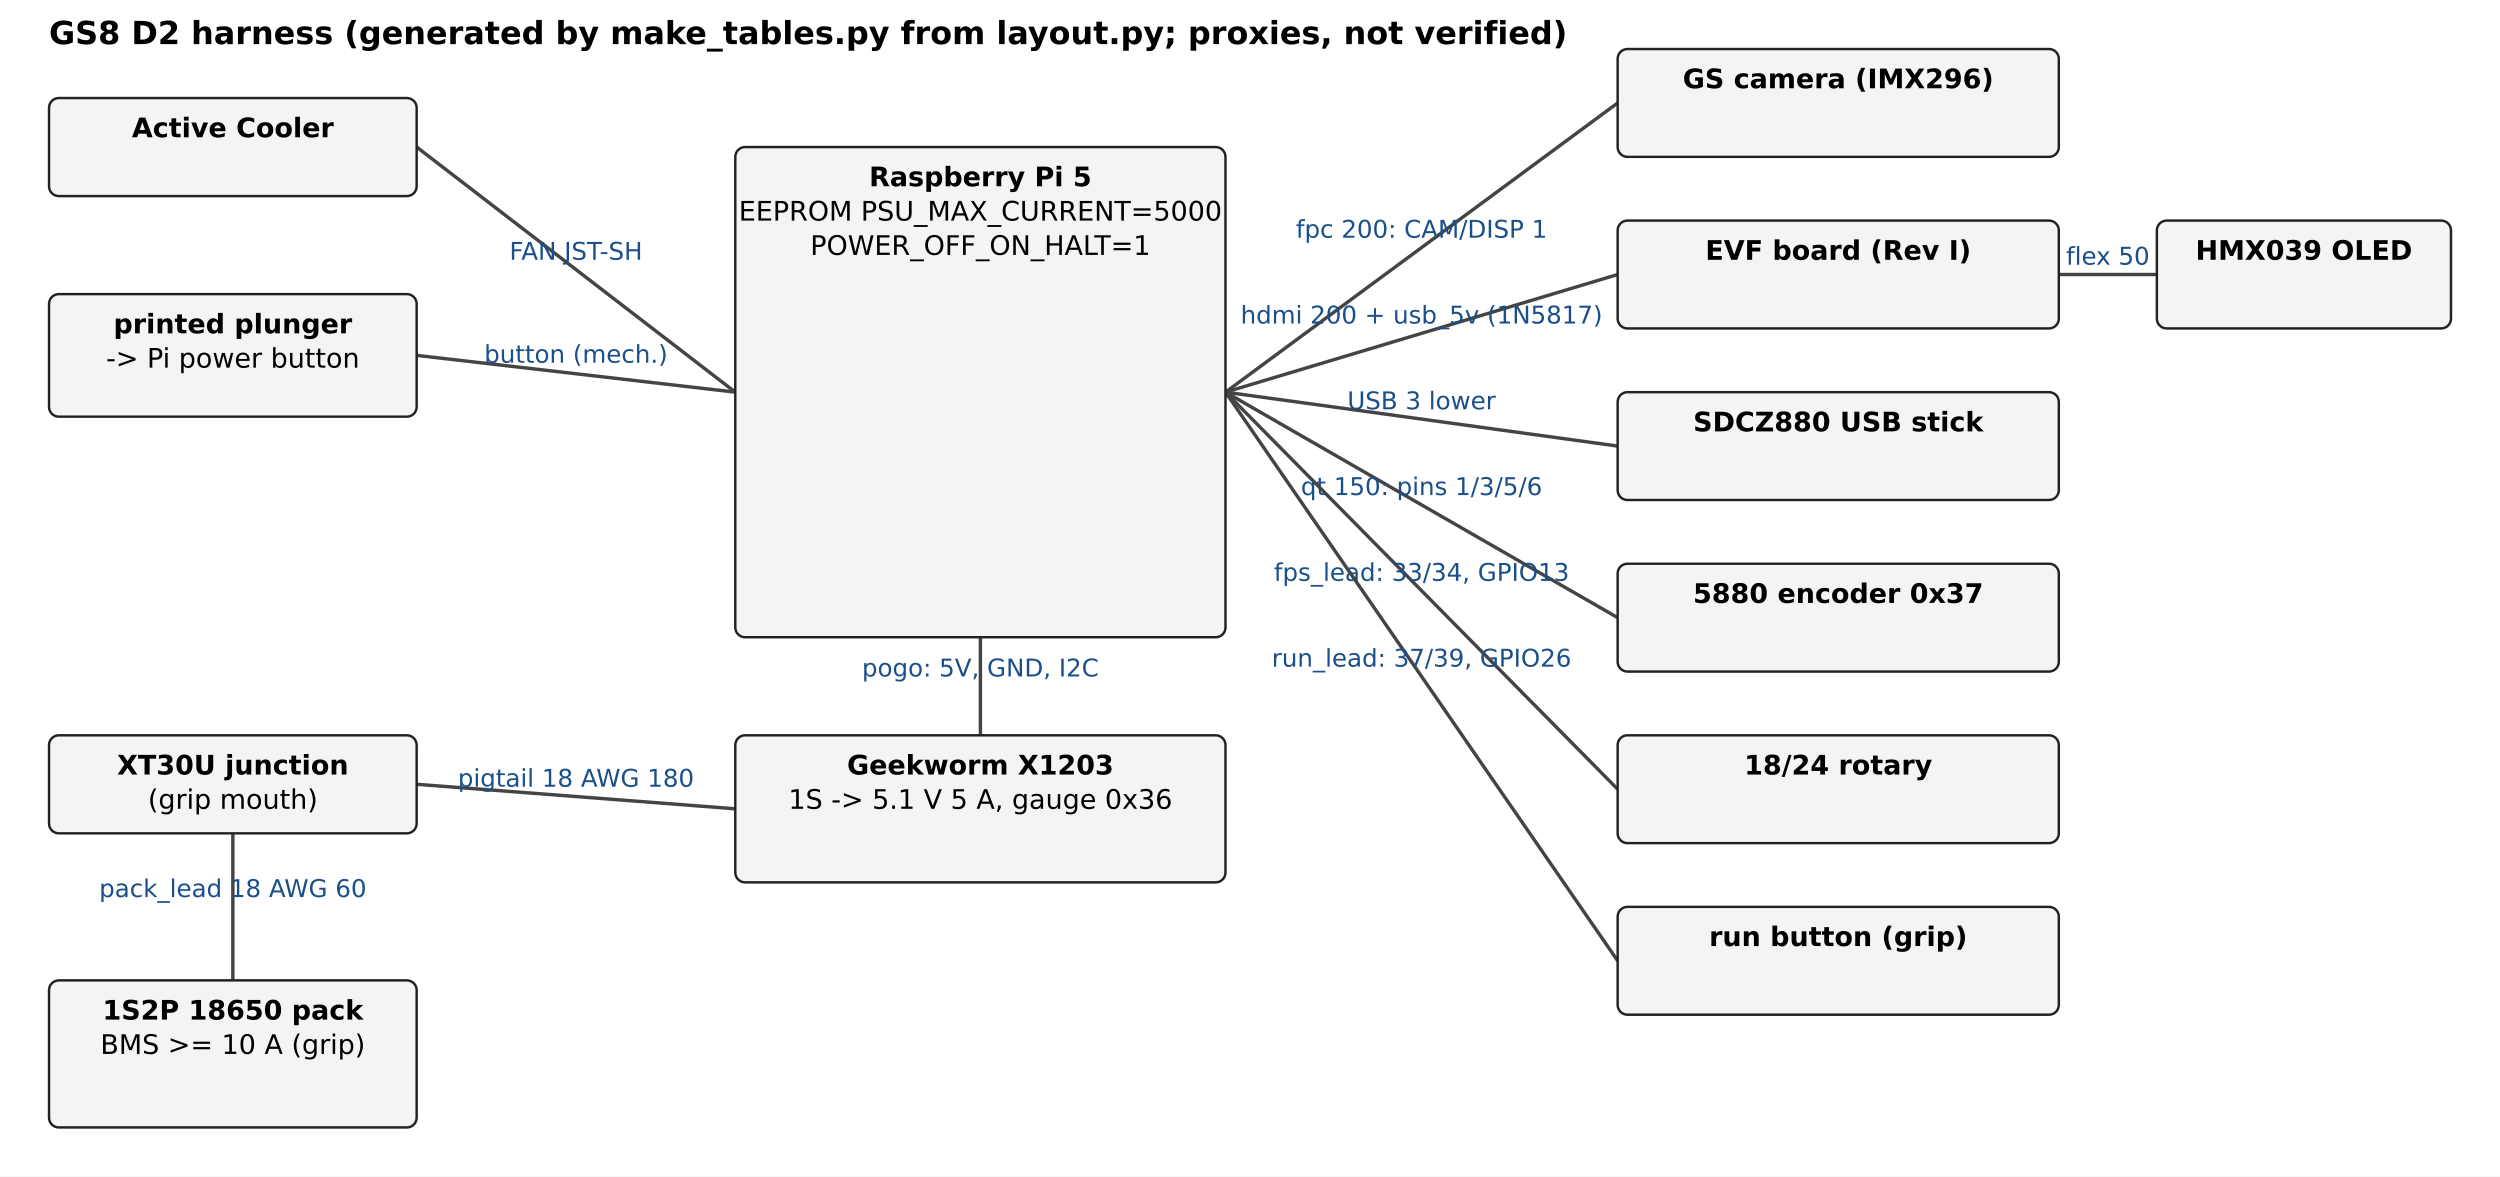
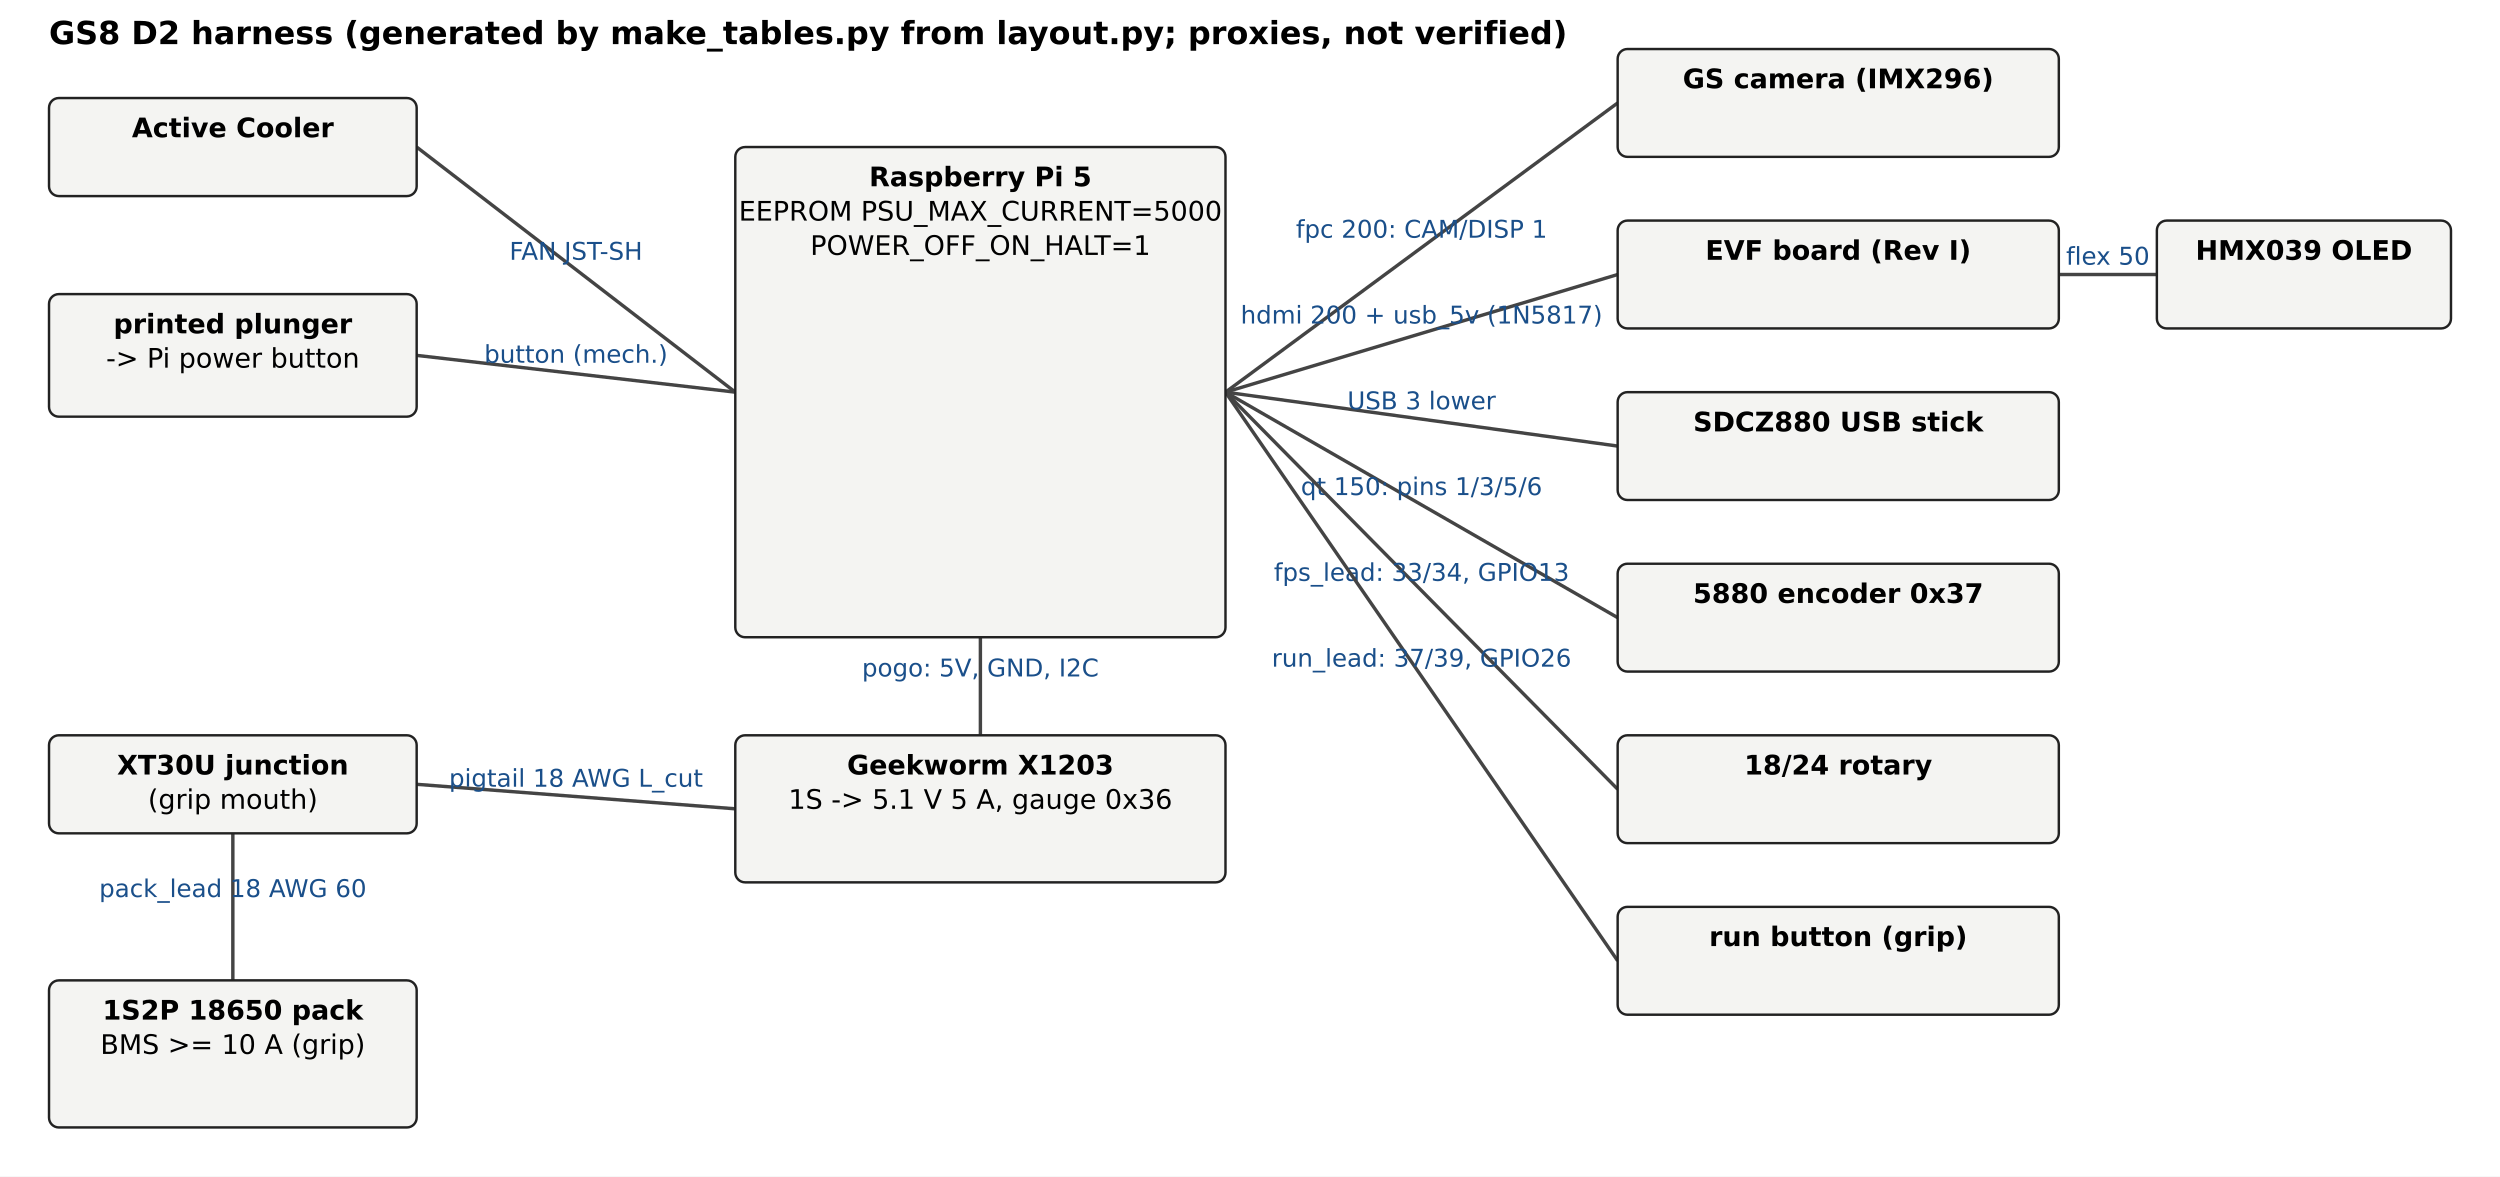
<svg xmlns="http://www.w3.org/2000/svg" viewBox="0 0 1020 480" font-family="DejaVu Sans, Arial, sans-serif" font-size="11">
  <rect width="1020" height="480" fill="#ffffff" />
  <text x="20" y="18" font-size="13" font-weight="bold">GS8 D2 harness (generated by make_tables.py from layout.py; proxies, not verified)</text>
  <line x1="95" y1="400" x2="95" y2="340" stroke="#444" stroke-width="1.4" />
  <text x="95" y="366" fill="#1a4f8a" font-size="10" text-anchor="middle">pack_lead 18 AWG 60</text>
  <line x1="170" y1="320" x2="300" y2="330" stroke="#444" stroke-width="1.4" />
-   <text x="235" y="321" fill="#1a4f8a" font-size="10" text-anchor="middle">pigtail 18 AWG 180</text>
+   <text x="235" y="321" fill="#1a4f8a" font-size="10" text-anchor="middle">pigtail 18 AWG L_cut</text>
  <line x1="400" y1="300" x2="400" y2="260" stroke="#444" stroke-width="1.4" />
  <text x="400" y="276" fill="#1a4f8a" font-size="10" text-anchor="middle">pogo: 5V, GND, I2C</text>
  <line x1="170" y1="145" x2="300" y2="160" stroke="#444" stroke-width="1.4" />
  <text x="235" y="148" fill="#1a4f8a" font-size="10" text-anchor="middle">button (mech.)</text>
  <line x1="170" y1="60" x2="300" y2="160" stroke="#444" stroke-width="1.4" />
  <text x="235" y="106" fill="#1a4f8a" font-size="10" text-anchor="middle">FAN JST-SH</text>
  <line x1="500" y1="160" x2="660" y2="42" stroke="#444" stroke-width="1.4" />
  <text x="580" y="97" fill="#1a4f8a" font-size="10" text-anchor="middle">fpc 200: CAM/DISP 1</text>
  <line x1="500" y1="160" x2="660" y2="112" stroke="#444" stroke-width="1.4" />
  <text x="580" y="132" fill="#1a4f8a" font-size="10" text-anchor="middle">hdmi 200 + usb_5v (1N5817)</text>
  <line x1="840" y1="112" x2="880" y2="112" stroke="#444" stroke-width="1.4" />
  <text x="860" y="108" fill="#1a4f8a" font-size="10" text-anchor="middle">flex 50</text>
  <line x1="500" y1="160" x2="660" y2="182" stroke="#444" stroke-width="1.4" />
  <text x="580" y="167" fill="#1a4f8a" font-size="10" text-anchor="middle">USB 3 lower</text>
  <line x1="500" y1="160" x2="660" y2="252" stroke="#444" stroke-width="1.4" />
  <text x="580" y="202" fill="#1a4f8a" font-size="10" text-anchor="middle">qt 150: pins 1/3/5/6</text>
  <line x1="500" y1="160" x2="660" y2="322" stroke="#444" stroke-width="1.4" />
  <text x="580" y="237" fill="#1a4f8a" font-size="10" text-anchor="middle">fps_lead: 33/34, GPIO13</text>
  <line x1="500" y1="160" x2="660" y2="392" stroke="#444" stroke-width="1.4" />
  <text x="580" y="272" fill="#1a4f8a" font-size="10" text-anchor="middle">run_lead: 37/39, GPIO26</text>
  <rect x="20" y="400" width="150" height="60" rx="4" fill="#f4f4f2" stroke="#222" />
  <text x="95" y="416" text-anchor="middle" font-weight="bold">1S2P 18650 pack</text>
  <text x="95" y="430" text-anchor="middle">BMS &gt;= 10 A (grip)</text>
  <rect x="20" y="300" width="150" height="40" rx="4" fill="#f4f4f2" stroke="#222" />
  <text x="95" y="316" text-anchor="middle" font-weight="bold">XT30U junction</text>
  <text x="95" y="330" text-anchor="middle">(grip mouth)</text>
  <rect x="300" y="300" width="200" height="60" rx="4" fill="#f4f4f2" stroke="#222" />
  <text x="400" y="316" text-anchor="middle" font-weight="bold">Geekworm X1203</text>
  <text x="400" y="330" text-anchor="middle">1S -&gt; 5.1 V 5 A, gauge 0x36</text>
  <rect x="300" y="60" width="200" height="200" rx="4" fill="#f4f4f2" stroke="#222" />
  <text x="400" y="76" text-anchor="middle" font-weight="bold">Raspberry Pi 5</text>
  <text x="400" y="90" text-anchor="middle">EEPROM PSU_MAX_CURRENT=5000</text>
  <text x="400" y="104" text-anchor="middle">POWER_OFF_ON_HALT=1</text>
  <rect x="20" y="120" width="150" height="50" rx="4" fill="#f4f4f2" stroke="#222" />
  <text x="95" y="136" text-anchor="middle" font-weight="bold">printed plunger</text>
  <text x="95" y="150" text-anchor="middle">-&gt; Pi power button</text>
  <rect x="20" y="40" width="150" height="40" rx="4" fill="#f4f4f2" stroke="#222" />
  <text x="95" y="56" text-anchor="middle" font-weight="bold">Active Cooler</text>
  <rect x="660" y="20" width="180" height="44" rx="4" fill="#f4f4f2" stroke="#222" />
  <text x="750" y="36" text-anchor="middle" font-weight="bold">GS camera (IMX296)</text>
  <rect x="660" y="90" width="180" height="44" rx="4" fill="#f4f4f2" stroke="#222" />
  <text x="750" y="106" text-anchor="middle" font-weight="bold">EVF board (Rev I)</text>
  <rect x="880" y="90" width="120" height="44" rx="4" fill="#f4f4f2" stroke="#222" />
  <text x="940" y="106" text-anchor="middle" font-weight="bold">HMX039 OLED</text>
  <rect x="660" y="160" width="180" height="44" rx="4" fill="#f4f4f2" stroke="#222" />
  <text x="750" y="176" text-anchor="middle" font-weight="bold">SDCZ880 USB stick</text>
  <rect x="660" y="230" width="180" height="44" rx="4" fill="#f4f4f2" stroke="#222" />
  <text x="750" y="246" text-anchor="middle" font-weight="bold">5880 encoder 0x37</text>
  <rect x="660" y="300" width="180" height="44" rx="4" fill="#f4f4f2" stroke="#222" />
  <text x="750" y="316" text-anchor="middle" font-weight="bold">18/24 rotary</text>
  <rect x="660" y="370" width="180" height="44" rx="4" fill="#f4f4f2" stroke="#222" />
  <text x="750" y="386" text-anchor="middle" font-weight="bold">run button (grip)</text>
</svg>
